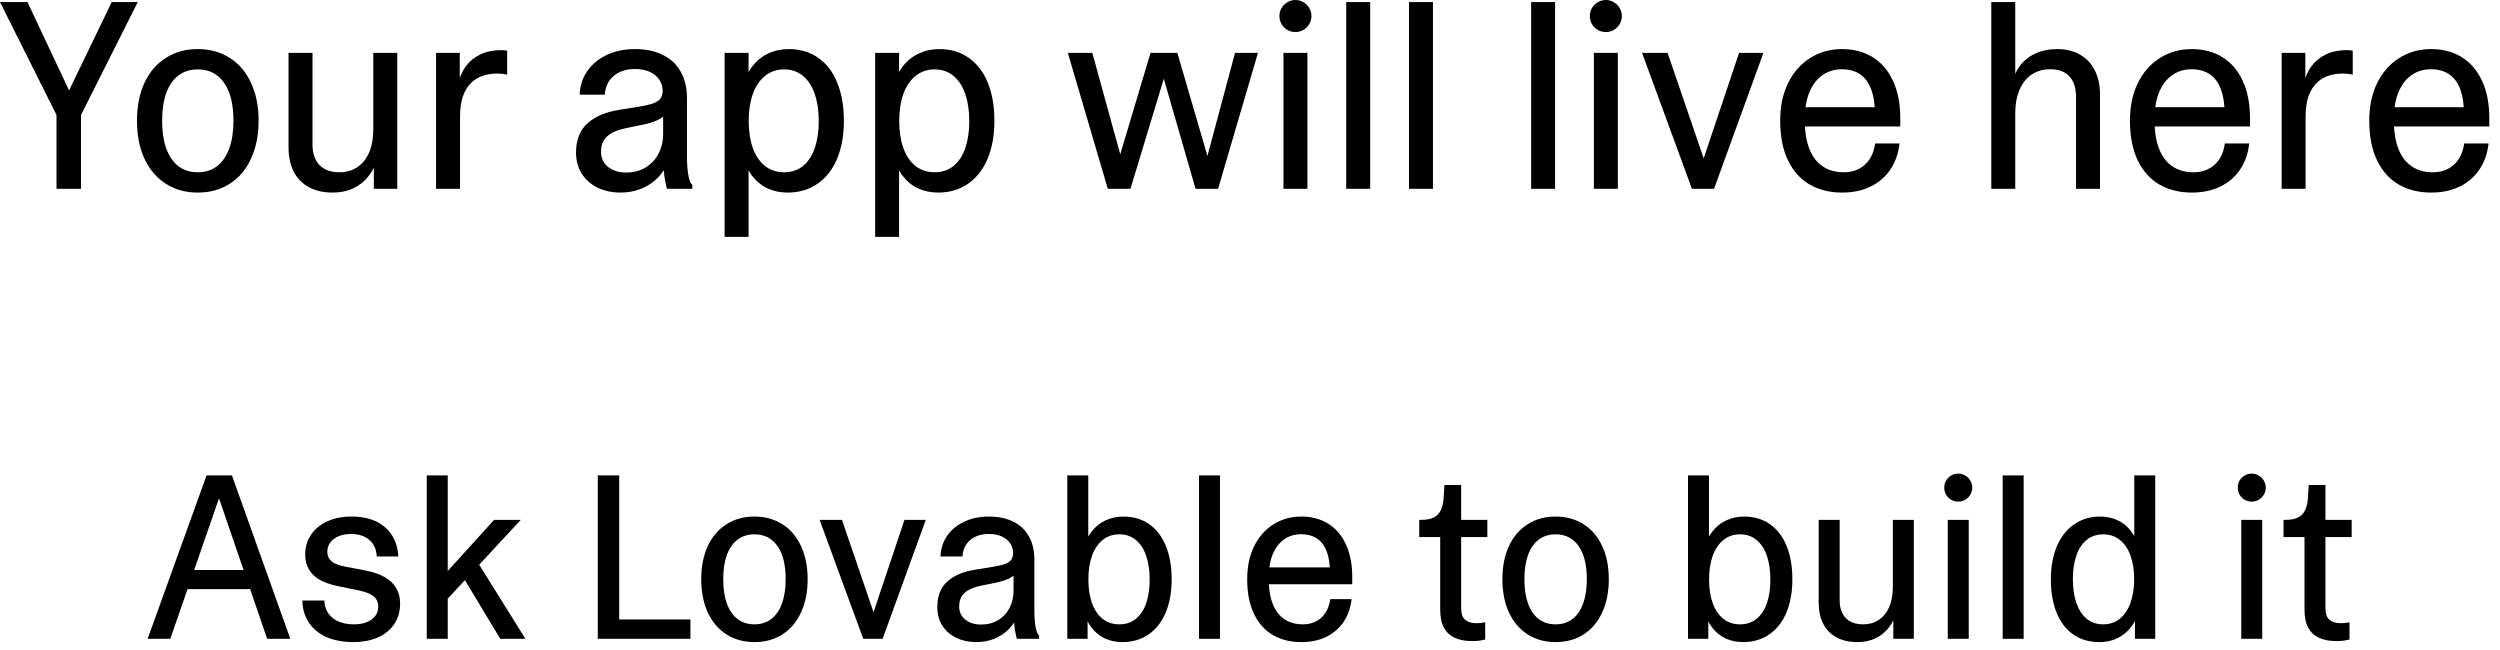
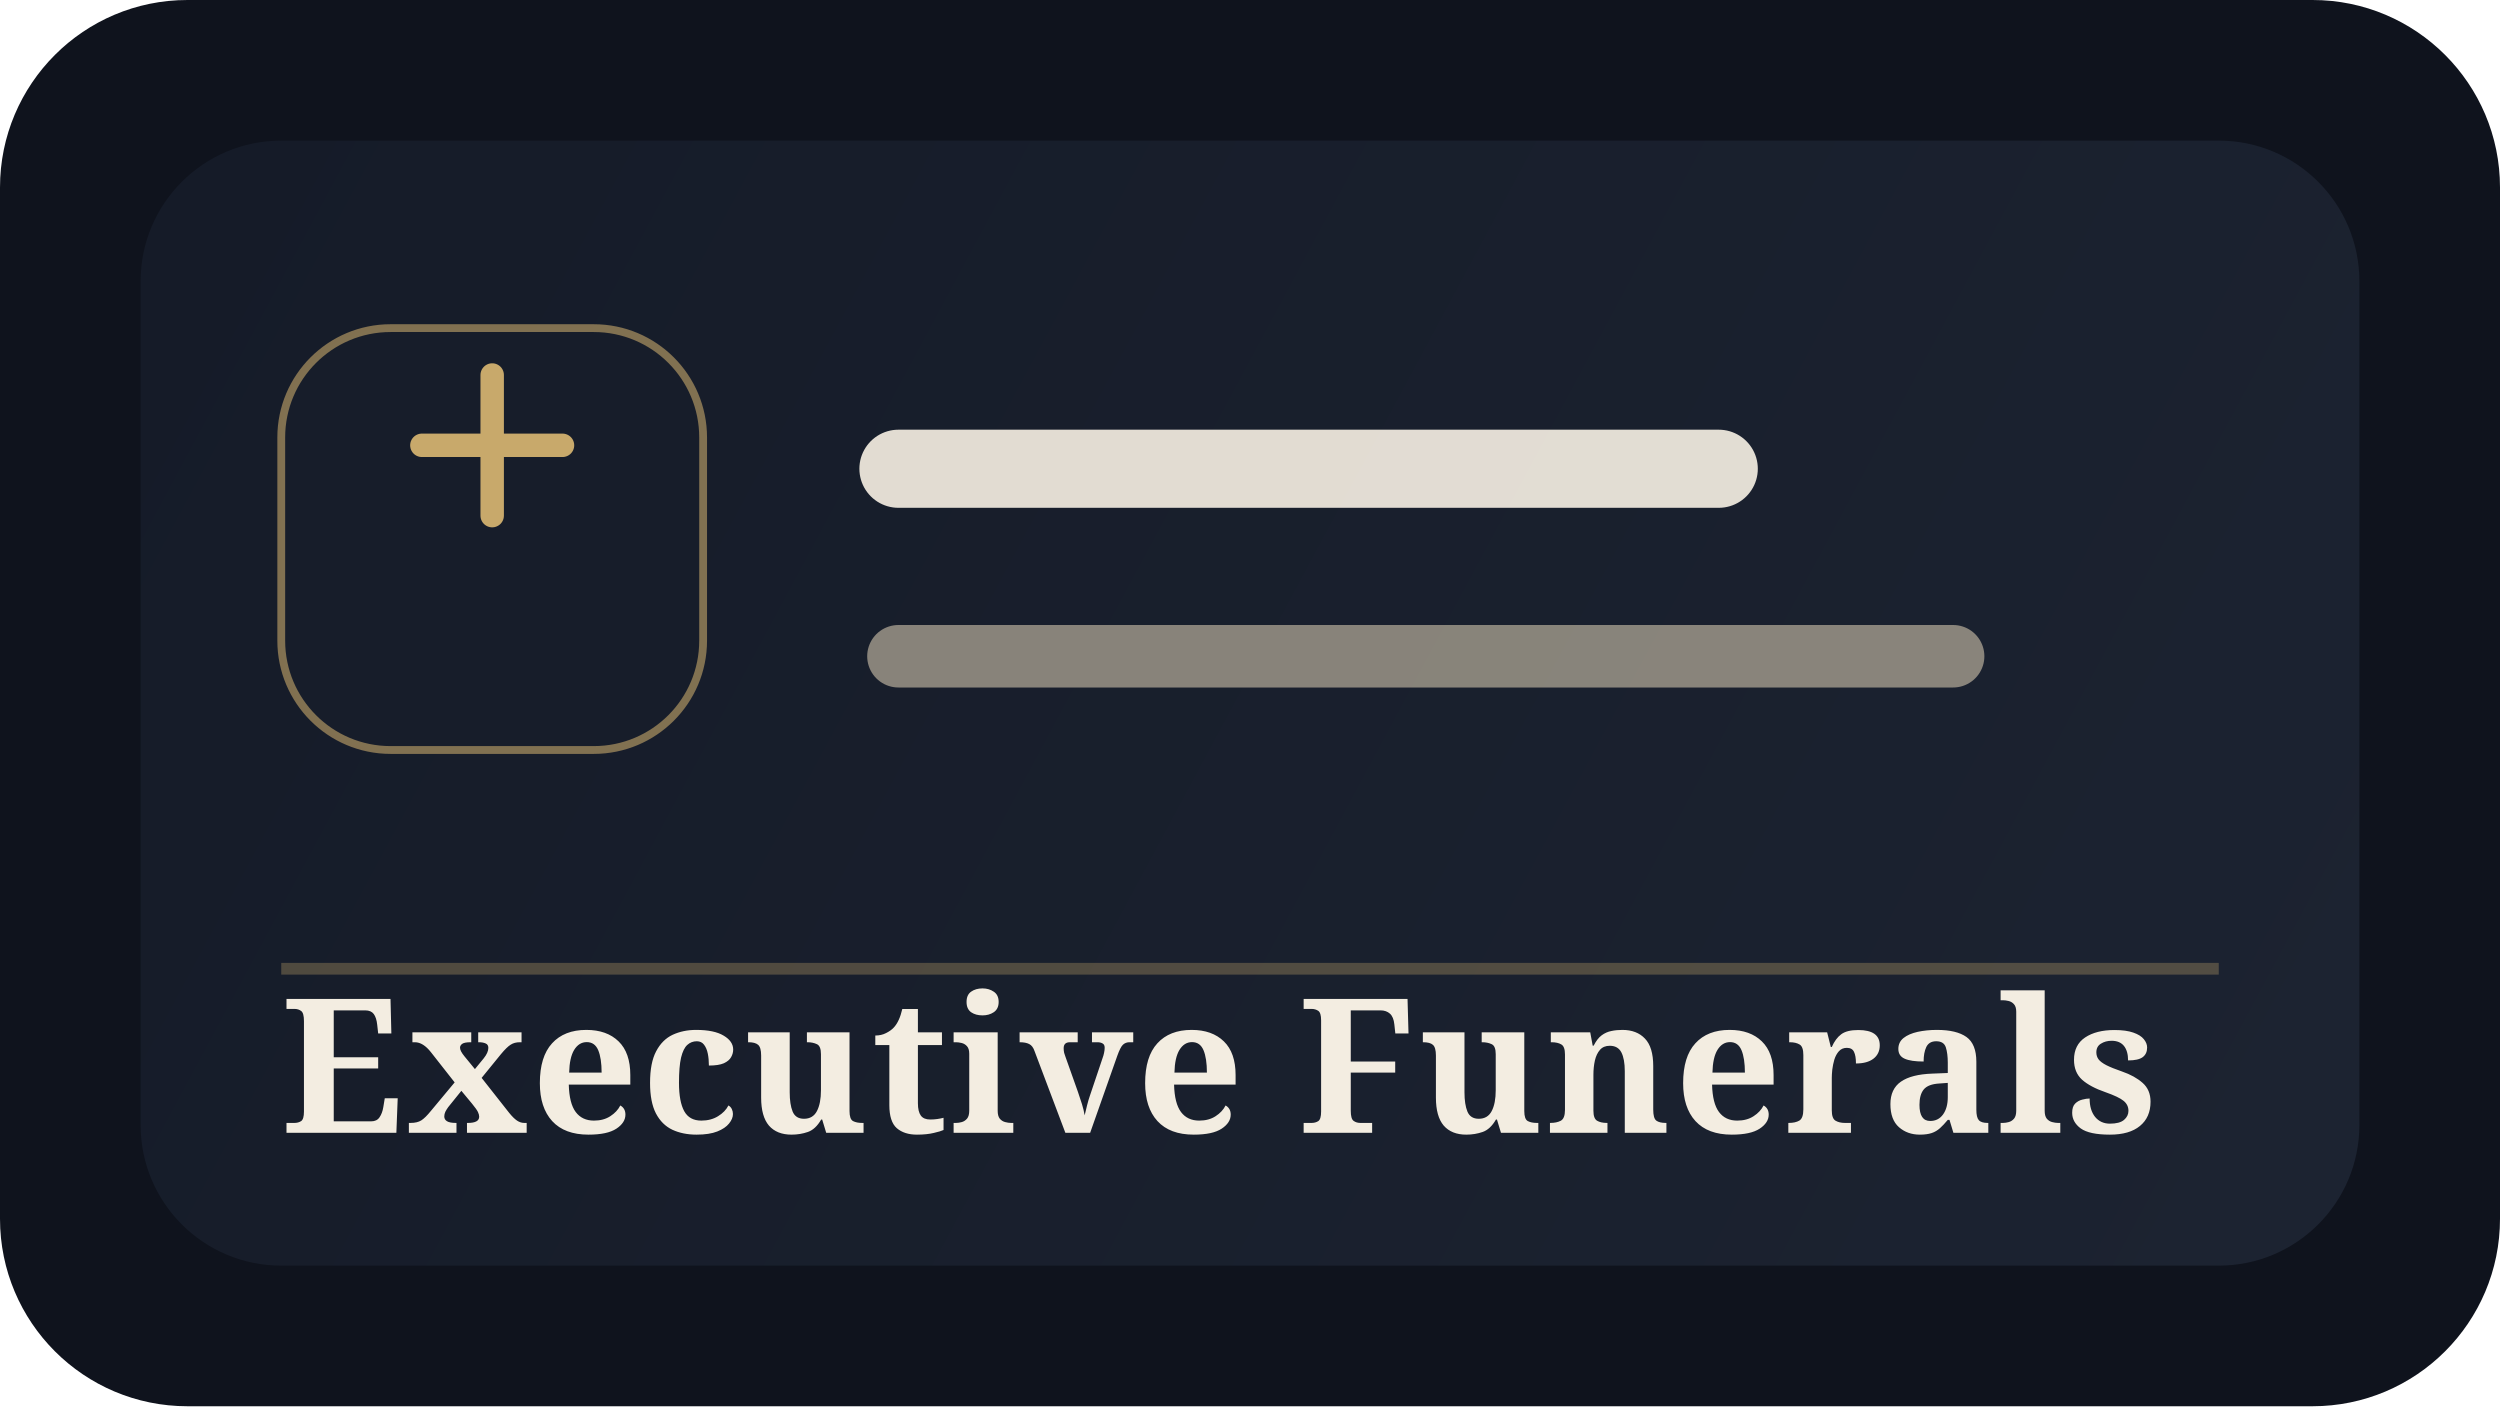
- <svg xmlns="http://www.w3.org/2000/svg" width="150" height="39" viewBox="0 0 150 39" fill="none">
-   <path d="M145.867 11.555C145.143 11.555 144.503 11.398 143.945 11.086C143.388 10.768 142.951 10.287 142.633 9.641C142.315 8.995 142.156 8.193 142.156 7.234C142.156 6.375 142.315 5.622 142.633 4.977C142.956 4.326 143.398 3.826 143.961 3.477C144.523 3.122 145.159 2.945 145.867 2.945C146.565 2.945 147.177 3.107 147.703 3.43C148.229 3.753 148.635 4.227 148.922 4.852C149.214 5.471 149.359 6.221 149.359 7.102C149.359 7.263 149.359 7.424 149.359 7.586H142.891V6.43H148.539L147.836 6.812C147.836 6.219 147.758 5.724 147.602 5.328C147.451 4.932 147.227 4.638 146.93 4.445C146.638 4.253 146.279 4.156 145.852 4.156C145.419 4.156 145.036 4.271 144.703 4.5C144.37 4.729 144.107 5.068 143.914 5.516C143.727 5.964 143.633 6.503 143.633 7.133V7.219C143.633 7.911 143.727 8.49 143.914 8.953C144.102 9.417 144.37 9.763 144.719 9.992C145.068 10.221 145.484 10.336 145.969 10.336C146.474 10.336 146.893 10.188 147.227 9.891C147.565 9.589 147.773 9.161 147.852 8.609H149.312C149.25 9.193 149.073 9.706 148.781 10.148C148.49 10.591 148.094 10.938 147.594 11.188C147.099 11.432 146.523 11.555 145.867 11.555Z" fill="black" />
-   <path d="M136.898 3.172H138.32V5.133L138.211 5.086C138.294 4.669 138.448 4.305 138.672 3.992C138.901 3.68 139.195 3.438 139.555 3.266C139.914 3.094 140.328 3.008 140.797 3.008C140.917 3.008 141.039 3.018 141.164 3.039V4.477C141.065 4.456 140.969 4.44 140.875 4.43C140.781 4.419 140.682 4.414 140.578 4.414C140.099 4.414 139.693 4.51 139.359 4.703C139.026 4.896 138.771 5.185 138.594 5.57C138.422 5.951 138.336 6.424 138.336 6.992V11.328H136.898V3.172Z" fill="black" />
-   <path d="M131.508 11.555C130.784 11.555 130.143 11.398 129.586 11.086C129.029 10.768 128.591 10.287 128.273 9.641C127.956 8.995 127.797 8.193 127.797 7.234C127.797 6.375 127.956 5.622 128.273 4.977C128.596 4.326 129.039 3.826 129.602 3.477C130.164 3.122 130.799 2.945 131.508 2.945C132.206 2.945 132.818 3.107 133.344 3.43C133.87 3.753 134.276 4.227 134.562 4.852C134.854 5.471 135 6.221 135 7.102C135 7.263 135 7.424 135 7.586H128.531V6.43H134.18L133.477 6.812C133.477 6.219 133.398 5.724 133.242 5.328C133.091 4.932 132.867 4.638 132.57 4.445C132.279 4.253 131.919 4.156 131.492 4.156C131.06 4.156 130.677 4.271 130.344 4.5C130.01 4.729 129.747 5.068 129.555 5.516C129.367 5.964 129.273 6.503 129.273 7.133V7.219C129.273 7.911 129.367 8.49 129.555 8.953C129.742 9.417 130.01 9.763 130.359 9.992C130.708 10.221 131.125 10.336 131.609 10.336C132.115 10.336 132.534 10.188 132.867 9.891C133.206 9.589 133.414 9.161 133.492 8.609H134.953C134.891 9.193 134.714 9.706 134.422 10.148C134.13 10.591 133.734 10.938 133.234 11.188C132.74 11.432 132.164 11.555 131.508 11.555Z" fill="black" />
-   <path d="M119.477 0.125H120.914V5.664L120.703 5.055C120.802 4.622 120.971 4.247 121.211 3.93C121.456 3.612 121.766 3.37 122.141 3.203C122.516 3.031 122.943 2.945 123.422 2.945C123.958 2.945 124.419 3.057 124.805 3.281C125.195 3.505 125.492 3.823 125.695 4.234C125.898 4.641 126 5.117 126 5.664V11.328H124.562V5.82C124.562 5.284 124.43 4.872 124.164 4.586C123.904 4.299 123.518 4.156 123.008 4.156C122.596 4.156 122.232 4.258 121.914 4.461C121.602 4.664 121.357 4.969 121.18 5.375C121.003 5.776 120.914 6.263 120.914 6.836V11.328H119.477V0.125Z" fill="black" />
-   <path d="M110.523 11.555C109.799 11.555 109.159 11.398 108.602 11.086C108.044 10.768 107.607 10.287 107.289 9.641C106.971 8.995 106.812 8.193 106.812 7.234C106.812 6.375 106.971 5.622 107.289 4.977C107.612 4.326 108.055 3.826 108.617 3.477C109.18 3.122 109.815 2.945 110.523 2.945C111.221 2.945 111.833 3.107 112.359 3.43C112.885 3.753 113.292 4.227 113.578 4.852C113.87 5.471 114.016 6.221 114.016 7.102C114.016 7.263 114.016 7.424 114.016 7.586H107.547V6.43H113.195L112.492 6.812C112.492 6.219 112.414 5.724 112.258 5.328C112.107 4.932 111.883 4.638 111.586 4.445C111.294 4.253 110.935 4.156 110.508 4.156C110.076 4.156 109.693 4.271 109.359 4.5C109.026 4.729 108.763 5.068 108.57 5.516C108.383 5.964 108.289 6.503 108.289 7.133V7.219C108.289 7.911 108.383 8.49 108.57 8.953C108.758 9.417 109.026 9.763 109.375 9.992C109.724 10.221 110.141 10.336 110.625 10.336C111.13 10.336 111.549 10.188 111.883 9.891C112.221 9.589 112.43 9.161 112.508 8.609H113.969C113.906 9.193 113.729 9.706 113.438 10.148C113.146 10.591 112.75 10.938 112.25 11.188C111.755 11.432 111.18 11.555 110.523 11.555Z" fill="black" />
-   <path d="M98.523 3.172H100.055L102.359 9.906H102.086L104.344 3.172H105.805L102.844 11.328H101.516L98.523 3.172Z" fill="black" />
-   <path d="M95.633 3.172H97.07V11.328H95.633V3.172ZM96.352 1.922C96.18 1.922 96.018 1.88 95.867 1.797C95.721 1.708 95.604 1.591 95.516 1.445C95.432 1.294 95.391 1.133 95.391 0.961C95.391 0.789 95.432 0.63 95.516 0.484C95.604 0.333 95.721 0.216 95.867 0.133C96.018 0.044 96.18 0 96.352 0C96.523 0 96.682 0.044 96.828 0.133C96.979 0.216 97.096 0.333 97.18 0.484C97.268 0.63 97.312 0.789 97.312 0.961C97.312 1.133 97.268 1.294 97.18 1.445C97.096 1.591 96.979 1.708 96.828 1.797C96.682 1.88 96.523 1.922 96.352 1.922Z" fill="black" />
-   <path d="M91.867 0.125H93.305V11.328H91.867V0.125Z" fill="black" />
-   <path d="M84.539 0.125H85.977V11.328H84.539V0.125Z" fill="black" />
-   <path d="M80.773 0.125H82.211V11.328H80.773V0.125Z" fill="black" />
-   <path d="M77.008 3.172H78.445V11.328H77.008V3.172ZM77.727 1.922C77.555 1.922 77.393 1.88 77.242 1.797C77.096 1.708 76.979 1.591 76.891 1.445C76.807 1.294 76.766 1.133 76.766 0.961C76.766 0.789 76.807 0.63 76.891 0.484C76.979 0.333 77.096 0.216 77.242 0.133C77.393 0.044 77.555 0 77.727 0C77.898 0 78.057 0.044 78.203 0.133C78.354 0.216 78.471 0.333 78.555 0.484C78.643 0.63 78.688 0.789 78.688 0.961C78.688 1.133 78.643 1.294 78.555 1.445C78.471 1.591 78.354 1.708 78.203 1.797C78.057 1.88 77.898 1.922 77.727 1.922Z" fill="black" />
-   <path d="M64.07 3.172H65.539L67.508 10.32H66.898L69.031 3.172H70.641L72.727 10.32H72.188L74.102 3.172H75.477L73.086 11.328H71.734L69.508 3.617H70.164L67.828 11.328H66.469L64.07 3.172Z" fill="black" />
-   <path d="M56.289 11.555C55.852 11.555 55.45 11.471 55.086 11.305C54.727 11.138 54.417 10.885 54.156 10.547C53.901 10.208 53.711 9.786 53.586 9.281L53.898 9.602V11.328H52.508V3.172H53.945V4.992L53.602 5.219C53.711 4.745 53.896 4.339 54.156 4C54.417 3.656 54.734 3.396 55.109 3.219C55.49 3.036 55.904 2.945 56.352 2.945C57.044 2.945 57.638 3.122 58.133 3.477C58.633 3.826 59.013 4.326 59.273 4.977C59.534 5.622 59.664 6.38 59.664 7.25C59.664 8.115 59.529 8.872 59.258 9.523C58.987 10.169 58.596 10.669 58.086 11.023C57.575 11.378 56.977 11.555 56.289 11.555ZM56.078 10.336C56.526 10.336 56.906 10.208 57.219 9.953C57.531 9.693 57.766 9.333 57.922 8.875C58.078 8.411 58.156 7.875 58.156 7.266C58.156 6.656 58.078 6.12 57.922 5.656C57.766 5.188 57.531 4.823 57.219 4.562C56.906 4.297 56.526 4.164 56.078 4.164C55.63 4.164 55.245 4.297 54.922 4.562C54.604 4.823 54.362 5.188 54.195 5.656C54.034 6.12 53.953 6.656 53.953 7.266C53.953 7.87 54.034 8.404 54.195 8.867C54.362 9.331 54.604 9.693 54.922 9.953C55.245 10.208 55.63 10.336 56.078 10.336ZM52.508 9.664H53.945V14.211H52.508V9.664Z" fill="black" />
-   <path d="M47.258 11.555C46.82 11.555 46.419 11.471 46.055 11.305C45.695 11.138 45.385 10.885 45.125 10.547C44.87 10.208 44.68 9.786 44.555 9.281L44.867 9.602V11.328H43.477V3.172H44.914V4.992L44.57 5.219C44.68 4.745 44.865 4.339 45.125 4C45.385 3.656 45.703 3.396 46.078 3.219C46.458 3.036 46.872 2.945 47.32 2.945C48.013 2.945 48.607 3.122 49.102 3.477C49.602 3.826 49.982 4.326 50.242 4.977C50.503 5.622 50.633 6.38 50.633 7.25C50.633 8.115 50.497 8.872 50.227 9.523C49.956 10.169 49.565 10.669 49.055 11.023C48.544 11.378 47.945 11.555 47.258 11.555ZM47.047 10.336C47.495 10.336 47.875 10.208 48.188 9.953C48.5 9.693 48.734 9.333 48.891 8.875C49.047 8.411 49.125 7.875 49.125 7.266C49.125 6.656 49.047 6.12 48.891 5.656C48.734 5.188 48.5 4.823 48.188 4.562C47.875 4.297 47.495 4.164 47.047 4.164C46.599 4.164 46.214 4.297 45.891 4.562C45.573 4.823 45.331 5.188 45.164 5.656C45.003 6.12 44.922 6.656 44.922 7.266C44.922 7.87 45.003 8.404 45.164 8.867C45.331 9.331 45.573 9.693 45.891 9.953C46.214 10.208 46.599 10.336 47.047 10.336ZM43.477 9.664H44.914V14.211H43.477V9.664Z" fill="black" />
-   <path d="M37.234 11.555C36.729 11.555 36.273 11.458 35.867 11.266C35.461 11.068 35.141 10.787 34.906 10.422C34.677 10.057 34.562 9.633 34.562 9.148C34.562 8.404 34.786 7.826 35.234 7.414C35.688 6.997 36.32 6.724 37.133 6.594L38.43 6.383C38.763 6.326 39.023 6.263 39.211 6.195C39.398 6.122 39.536 6.029 39.625 5.914C39.714 5.794 39.758 5.635 39.758 5.438C39.758 5.219 39.698 5.01 39.578 4.812C39.458 4.615 39.273 4.453 39.023 4.328C38.773 4.203 38.464 4.141 38.094 4.141C37.573 4.141 37.148 4.279 36.82 4.555C36.497 4.826 36.32 5.201 36.289 5.68H34.781C34.797 5.159 34.945 4.693 35.227 4.281C35.508 3.865 35.896 3.539 36.391 3.305C36.885 3.065 37.453 2.945 38.094 2.945C38.745 2.945 39.305 3.062 39.773 3.297C40.242 3.526 40.599 3.862 40.844 4.305C41.094 4.747 41.219 5.276 41.219 5.891V9.438C41.219 9.818 41.245 10.169 41.297 10.492C41.354 10.81 41.435 11.013 41.539 11.102V11.328H40.016C39.953 11.104 39.901 10.844 39.859 10.547C39.823 10.245 39.805 9.951 39.805 9.664L40.062 9.742C39.938 10.081 39.74 10.388 39.469 10.664C39.198 10.94 38.87 11.159 38.484 11.32C38.099 11.477 37.682 11.555 37.234 11.555ZM37.555 10.352C38.008 10.352 38.404 10.25 38.742 10.047C39.081 9.839 39.339 9.56 39.516 9.211C39.698 8.857 39.789 8.464 39.789 8.031V6.812L39.953 6.836C39.802 7.008 39.609 7.143 39.375 7.242C39.146 7.341 38.836 7.43 38.445 7.508L37.586 7.68C37.06 7.789 36.675 7.956 36.43 8.18C36.185 8.398 36.062 8.706 36.062 9.102C36.062 9.482 36.203 9.786 36.484 10.016C36.771 10.24 37.128 10.352 37.555 10.352Z" fill="black" />
-   <path d="M26.164 3.172H27.586V5.133L27.477 5.086C27.56 4.669 27.713 4.305 27.938 3.992C28.167 3.68 28.461 3.438 28.82 3.266C29.18 3.094 29.594 3.008 30.062 3.008C30.182 3.008 30.305 3.018 30.43 3.039V4.477C30.331 4.456 30.234 4.44 30.141 4.43C30.047 4.419 29.948 4.414 29.844 4.414C29.365 4.414 28.958 4.51 28.625 4.703C28.292 4.896 28.037 5.185 27.859 5.57C27.688 5.951 27.602 6.424 27.602 6.992V11.328H26.164V3.172Z" fill="black" />
-   <path d="M19.969 11.555C19.417 11.555 18.94 11.448 18.539 11.234C18.143 11.021 17.838 10.711 17.625 10.305C17.417 9.898 17.312 9.409 17.312 8.836V3.172H18.75V8.672C18.75 9.198 18.888 9.607 19.164 9.898C19.44 10.19 19.841 10.336 20.367 10.336C20.768 10.336 21.12 10.237 21.422 10.039C21.729 9.841 21.969 9.549 22.141 9.164C22.312 8.773 22.398 8.299 22.398 7.742V3.172H23.836V11.328H22.43V8.836L22.672 9.438C22.552 9.87 22.367 10.245 22.117 10.562C21.872 10.88 21.568 11.125 21.203 11.297C20.838 11.469 20.427 11.555 19.969 11.555Z" fill="black" />
-   <path d="M11.867 11.555C11.138 11.555 10.497 11.378 9.945 11.023C9.393 10.669 8.966 10.167 8.664 9.516C8.367 8.865 8.219 8.107 8.219 7.242C8.219 6.378 8.367 5.622 8.664 4.977C8.966 4.326 9.393 3.826 9.945 3.477C10.497 3.122 11.138 2.945 11.867 2.945C12.596 2.945 13.237 3.122 13.789 3.477C14.341 3.826 14.766 4.326 15.062 4.977C15.365 5.622 15.516 6.378 15.516 7.242C15.516 8.107 15.365 8.865 15.062 9.516C14.766 10.167 14.341 10.669 13.789 11.023C13.237 11.378 12.596 11.555 11.867 11.555ZM11.867 10.336C12.315 10.336 12.698 10.216 13.016 9.977C13.338 9.732 13.583 9.378 13.75 8.914C13.922 8.451 14.008 7.893 14.008 7.242C14.008 6.263 13.82 5.505 13.445 4.969C13.07 4.432 12.544 4.164 11.867 4.164C11.419 4.164 11.034 4.284 10.711 4.523C10.393 4.763 10.148 5.115 9.977 5.578C9.81 6.036 9.727 6.591 9.727 7.242C9.727 7.893 9.81 8.451 9.977 8.914C10.148 9.378 10.393 9.732 10.711 9.977C11.034 10.216 11.419 10.336 11.867 10.336Z" fill="black" />
-   <path d="M3.391 6.18L3.711 7.539L0 0.125H1.648L4.414 6H3.867L6.703 0.125H8.266L4.539 7.539L4.859 6.18V11.328H3.391V6.18Z" fill="black" />
-   <path d="M140.19 38.465C139.789 38.465 139.448 38.403 139.165 38.28C138.882 38.157 138.661 37.957 138.502 37.679C138.347 37.396 138.27 37.029 138.27 36.578V32.224H137.012V31.191H137.135C137.445 31.191 137.693 31.144 137.88 31.048C138.071 30.952 138.215 30.804 138.311 30.604C138.406 30.403 138.463 30.136 138.481 29.804L138.522 29.1H139.527V31.301L139.377 31.191H141.1V32.224H139.527V36.496C139.527 36.82 139.607 37.05 139.767 37.187C139.931 37.323 140.159 37.392 140.45 37.392C140.637 37.392 140.81 37.373 140.97 37.337V38.369C140.828 38.406 140.699 38.431 140.58 38.444C140.462 38.458 140.332 38.465 140.19 38.465Z" fill="black" />
-   <path d="M134.476 31.191H135.733V38.328H134.476V31.191ZM135.104 30.098C134.954 30.098 134.813 30.061 134.681 29.988C134.553 29.911 134.451 29.808 134.373 29.681C134.3 29.549 134.264 29.407 134.264 29.257C134.264 29.106 134.3 28.967 134.373 28.84C134.451 28.708 134.553 28.605 134.681 28.532C134.813 28.455 134.954 28.416 135.104 28.416C135.255 28.416 135.394 28.455 135.521 28.532C135.654 28.605 135.756 28.708 135.829 28.84C135.907 28.967 135.945 29.106 135.945 29.257C135.945 29.407 135.907 29.549 135.829 29.681C135.756 29.808 135.654 29.911 135.521 29.988C135.394 30.061 135.255 30.098 135.104 30.098Z" fill="black" />
-   <path d="M128.057 28.525H129.314V31.191H128.057V28.525ZM125.965 38.526C125.354 38.526 124.83 38.374 124.393 38.068C123.955 37.758 123.622 37.323 123.395 36.763C123.167 36.198 123.053 35.535 123.053 34.773C123.053 34.017 123.171 33.354 123.408 32.784C123.65 32.215 123.994 31.775 124.44 31.465C124.887 31.15 125.409 30.993 126.006 30.993C126.389 30.993 126.737 31.066 127.052 31.212C127.371 31.358 127.642 31.579 127.865 31.875C128.093 32.171 128.262 32.54 128.371 32.982L128.057 32.702V31.191H129.314V38.328H128.098V36.735L128.357 36.537C128.212 37.161 127.924 37.649 127.496 38C127.068 38.351 126.557 38.526 125.965 38.526ZM126.19 37.46C126.582 37.46 126.917 37.346 127.195 37.118C127.478 36.886 127.69 36.567 127.831 36.161C127.977 35.751 128.05 35.279 128.05 34.746C128.05 34.217 127.977 33.75 127.831 33.345C127.69 32.939 127.478 32.625 127.195 32.401C126.917 32.173 126.582 32.06 126.19 32.06C125.799 32.06 125.466 32.173 125.192 32.401C124.919 32.625 124.714 32.939 124.577 33.345C124.44 33.746 124.372 34.213 124.372 34.746C124.372 35.279 124.44 35.751 124.577 36.161C124.714 36.567 124.919 36.886 125.192 37.118C125.466 37.346 125.799 37.46 126.19 37.46Z" fill="black" />
-   <path d="M120.161 28.525H121.419V38.328H120.161V28.525Z" fill="black" />
-   <path d="M116.866 31.191H118.124V38.328H116.866V31.191ZM117.495 30.098C117.345 30.098 117.203 30.061 117.071 29.988C116.944 29.911 116.841 29.808 116.764 29.681C116.691 29.549 116.654 29.407 116.654 29.257C116.654 29.106 116.691 28.967 116.764 28.84C116.841 28.708 116.944 28.605 117.071 28.532C117.203 28.455 117.345 28.416 117.495 28.416C117.646 28.416 117.785 28.455 117.912 28.532C118.044 28.605 118.147 28.708 118.22 28.84C118.297 28.967 118.336 29.106 118.336 29.257C118.336 29.407 118.297 29.549 118.22 29.681C118.147 29.808 118.044 29.911 117.912 29.988C117.785 30.061 117.646 30.098 117.495 30.098Z" fill="black" />
-   <path d="M111.445 38.526C110.962 38.526 110.545 38.433 110.194 38.246C109.848 38.059 109.581 37.788 109.395 37.433C109.212 37.077 109.121 36.649 109.121 36.148V31.191H110.379V36.004C110.379 36.464 110.5 36.822 110.741 37.077C110.983 37.332 111.334 37.46 111.794 37.46C112.145 37.46 112.452 37.373 112.717 37.2C112.986 37.027 113.195 36.772 113.346 36.435C113.496 36.093 113.571 35.678 113.571 35.19V31.191H114.829V38.328H113.599V36.148L113.811 36.674C113.706 37.052 113.544 37.38 113.325 37.658C113.111 37.936 112.844 38.15 112.525 38.301C112.206 38.451 111.846 38.526 111.445 38.526Z" fill="black" />
-   <path d="M104.589 38.526C104.206 38.526 103.855 38.453 103.536 38.308C103.222 38.162 102.951 37.941 102.723 37.645C102.499 37.348 102.333 36.979 102.224 36.537L102.497 36.817V38.328H101.28V31.191H102.538V32.784L102.237 32.982C102.333 32.568 102.495 32.212 102.723 31.916C102.951 31.615 103.229 31.387 103.557 31.232C103.889 31.073 104.252 30.993 104.644 30.993C105.25 30.993 105.769 31.148 106.202 31.458C106.64 31.763 106.972 32.201 107.2 32.77C107.428 33.336 107.542 33.999 107.542 34.76C107.542 35.516 107.424 36.179 107.187 36.749C106.95 37.314 106.608 37.752 106.161 38.062C105.715 38.371 105.19 38.526 104.589 38.526ZM104.404 37.46C104.796 37.46 105.129 37.348 105.402 37.125C105.676 36.897 105.881 36.583 106.018 36.182C106.154 35.776 106.223 35.307 106.223 34.773C106.223 34.24 106.154 33.771 106.018 33.365C105.881 32.955 105.676 32.636 105.402 32.408C105.129 32.176 104.796 32.06 104.404 32.06C104.012 32.06 103.675 32.176 103.393 32.408C103.115 32.636 102.903 32.955 102.757 33.365C102.616 33.771 102.545 34.24 102.545 34.773C102.545 35.302 102.616 35.769 102.757 36.175C102.903 36.58 103.115 36.897 103.393 37.125C103.675 37.348 104.012 37.46 104.404 37.46ZM101.28 28.525H102.538V31.191H101.28V28.525Z" fill="black" />
-   <path d="M93.337 38.526C92.699 38.526 92.138 38.371 91.655 38.062C91.172 37.752 90.799 37.312 90.534 36.742C90.274 36.172 90.144 35.509 90.144 34.753C90.144 33.996 90.274 33.336 90.534 32.77C90.799 32.201 91.172 31.763 91.655 31.458C92.138 31.148 92.699 30.993 93.337 30.993C93.975 30.993 94.535 31.148 95.019 31.458C95.502 31.763 95.873 32.201 96.133 32.77C96.397 33.336 96.529 33.996 96.529 34.753C96.529 35.509 96.397 36.172 96.133 36.742C95.873 37.312 95.502 37.752 95.019 38.062C94.535 38.371 93.975 38.526 93.337 38.526ZM93.337 37.46C93.729 37.46 94.064 37.355 94.342 37.145C94.624 36.931 94.838 36.621 94.984 36.216C95.135 35.81 95.21 35.323 95.21 34.753C95.21 33.896 95.046 33.233 94.718 32.764C94.39 32.294 93.929 32.06 93.337 32.06C92.945 32.06 92.608 32.164 92.325 32.374C92.047 32.584 91.833 32.891 91.683 33.297C91.537 33.698 91.464 34.183 91.464 34.753C91.464 35.323 91.537 35.81 91.683 36.216C91.833 36.621 92.047 36.931 92.325 37.145C92.608 37.355 92.945 37.46 93.337 37.46Z" fill="black" />
-   <path d="M88.333 38.465C87.932 38.465 87.59 38.403 87.308 38.28C87.025 38.157 86.804 37.957 86.644 37.679C86.49 37.396 86.412 37.029 86.412 36.578V32.224H85.154V31.191H85.277C85.587 31.191 85.836 31.144 86.022 31.048C86.214 30.952 86.357 30.804 86.453 30.604C86.549 30.403 86.606 30.136 86.624 29.804L86.665 29.1H87.67V31.301L87.519 31.191H89.242V32.224H87.67V36.496C87.67 36.82 87.75 37.05 87.909 37.187C88.073 37.323 88.301 37.392 88.593 37.392C88.78 37.392 88.953 37.373 89.112 37.337V38.369C88.971 38.406 88.841 38.431 88.723 38.444C88.604 38.458 88.474 38.465 88.333 38.465Z" fill="black" />
-   <path d="M78.079 38.526C77.446 38.526 76.885 38.39 76.397 38.116C75.91 37.838 75.527 37.417 75.249 36.852C74.971 36.286 74.832 35.585 74.832 34.746C74.832 33.994 74.971 33.336 75.249 32.77C75.532 32.201 75.919 31.763 76.411 31.458C76.903 31.148 77.459 30.993 78.079 30.993C78.69 30.993 79.225 31.134 79.686 31.417C80.146 31.7 80.501 32.114 80.752 32.661C81.007 33.203 81.135 33.86 81.135 34.63C81.135 34.771 81.135 34.912 81.135 35.054H75.475V34.042H80.417L79.802 34.377C79.802 33.857 79.733 33.425 79.597 33.078C79.465 32.732 79.269 32.474 79.009 32.306C78.754 32.137 78.439 32.053 78.065 32.053C77.687 32.053 77.352 32.153 77.061 32.353C76.769 32.554 76.539 32.85 76.37 33.242C76.206 33.634 76.124 34.106 76.124 34.657V34.732C76.124 35.339 76.206 35.844 76.37 36.25C76.534 36.656 76.769 36.959 77.074 37.159C77.38 37.36 77.744 37.46 78.168 37.46C78.61 37.46 78.977 37.33 79.269 37.07C79.565 36.806 79.747 36.432 79.815 35.949H81.094C81.039 36.46 80.884 36.908 80.629 37.296C80.374 37.683 80.027 37.986 79.59 38.205C79.157 38.419 78.653 38.526 78.079 38.526Z" fill="black" />
-   <path d="M71.94 28.525H73.198V38.328H71.94V28.525Z" fill="black" />
-   <path d="M67.347 38.526C66.964 38.526 66.613 38.453 66.294 38.308C65.98 38.162 65.708 37.941 65.481 37.645C65.257 37.348 65.091 36.979 64.981 36.537L65.255 36.817V38.328H64.038V31.191H65.296V32.784L64.995 32.982C65.091 32.568 65.253 32.212 65.481 31.916C65.708 31.615 65.986 31.387 66.314 31.232C66.647 31.073 67.009 30.993 67.401 30.993C68.007 30.993 68.527 31.148 68.96 31.458C69.397 31.763 69.73 32.201 69.958 32.77C70.186 33.336 70.3 33.999 70.3 34.76C70.3 35.516 70.181 36.179 69.944 36.749C69.707 37.314 69.366 37.752 68.919 38.062C68.472 38.371 67.948 38.526 67.347 38.526ZM67.162 37.46C67.554 37.46 67.887 37.348 68.16 37.125C68.434 36.897 68.639 36.583 68.775 36.182C68.912 35.776 68.981 35.307 68.981 34.773C68.981 34.24 68.912 33.771 68.775 33.365C68.639 32.955 68.434 32.636 68.16 32.408C67.887 32.176 67.554 32.06 67.162 32.06C66.77 32.06 66.433 32.176 66.15 32.408C65.872 32.636 65.66 32.955 65.515 33.365C65.373 33.771 65.303 34.24 65.303 34.773C65.303 35.302 65.373 35.769 65.515 36.175C65.66 36.58 65.872 36.897 66.15 37.125C66.433 37.348 66.77 37.46 67.162 37.46ZM64.038 28.525H65.296V31.191H64.038V28.525Z" fill="black" />
-   <path d="M58.576 38.526C58.134 38.526 57.735 38.442 57.38 38.273C57.024 38.1 56.744 37.854 56.539 37.535C56.339 37.216 56.238 36.845 56.238 36.421C56.238 35.769 56.434 35.263 56.826 34.903C57.223 34.539 57.776 34.3 58.487 34.185L59.622 34.001C59.914 33.951 60.142 33.896 60.306 33.837C60.47 33.773 60.59 33.691 60.668 33.591C60.745 33.486 60.784 33.347 60.784 33.174C60.784 32.982 60.732 32.8 60.627 32.627C60.522 32.454 60.36 32.312 60.142 32.203C59.923 32.094 59.652 32.039 59.328 32.039C58.872 32.039 58.501 32.16 58.214 32.401C57.931 32.638 57.776 32.967 57.749 33.386H56.43C56.443 32.93 56.573 32.522 56.819 32.162C57.065 31.797 57.405 31.513 57.838 31.308C58.271 31.098 58.768 30.993 59.328 30.993C59.898 30.993 60.388 31.096 60.798 31.301C61.208 31.501 61.52 31.795 61.734 32.183C61.953 32.57 62.062 33.033 62.062 33.57V36.674C62.062 37.007 62.085 37.314 62.131 37.597C62.181 37.875 62.252 38.052 62.343 38.13V38.328H61.01C60.955 38.132 60.91 37.904 60.873 37.645C60.841 37.38 60.825 37.123 60.825 36.872L61.051 36.94C60.941 37.237 60.768 37.505 60.531 37.747C60.294 37.989 60.007 38.18 59.67 38.321C59.333 38.458 58.968 38.526 58.576 38.526ZM58.856 37.474C59.253 37.474 59.599 37.385 59.895 37.207C60.192 37.025 60.417 36.781 60.572 36.476C60.732 36.166 60.812 35.822 60.812 35.443V34.377L60.955 34.398C60.823 34.548 60.654 34.666 60.449 34.753C60.249 34.84 59.977 34.917 59.636 34.985L58.884 35.136C58.423 35.231 58.086 35.377 57.872 35.573C57.658 35.765 57.551 36.033 57.551 36.38C57.551 36.713 57.674 36.979 57.92 37.18C58.171 37.376 58.483 37.474 58.856 37.474Z" fill="black" />
-   <path d="M49.177 31.191H50.517L52.533 37.084H52.294L54.27 31.191H55.548L52.957 38.328H51.795L49.177 31.191Z" fill="black" />
-   <path d="M45.267 38.526C44.629 38.526 44.068 38.371 43.585 38.062C43.102 37.752 42.728 37.312 42.464 36.742C42.204 36.172 42.074 35.509 42.074 34.753C42.074 33.996 42.204 33.336 42.464 32.77C42.728 32.201 43.102 31.763 43.585 31.458C44.068 31.148 44.629 30.993 45.267 30.993C45.905 30.993 46.465 31.148 46.948 31.458C47.431 31.763 47.803 32.201 48.062 32.77C48.327 33.336 48.459 33.996 48.459 34.753C48.459 35.509 48.327 36.172 48.062 36.742C47.803 37.312 47.431 37.752 46.948 38.062C46.465 38.371 45.905 38.526 45.267 38.526ZM45.267 37.46C45.658 37.46 45.993 37.355 46.272 37.145C46.554 36.931 46.768 36.621 46.914 36.216C47.065 35.81 47.14 35.323 47.14 34.753C47.14 33.896 46.976 33.233 46.648 32.764C46.319 32.294 45.859 32.06 45.267 32.06C44.875 32.06 44.537 32.164 44.255 32.374C43.977 32.584 43.763 32.891 43.612 33.297C43.467 33.698 43.394 34.183 43.394 34.753C43.394 35.323 43.467 35.81 43.612 36.216C43.763 36.621 43.977 36.931 44.255 37.145C44.537 37.355 44.875 37.46 45.267 37.46Z" fill="black" />
-   <path d="M35.867 28.525H37.152V37.556L36.934 37.166H41.425V38.328H35.867V28.525Z" fill="black" />
-   <path d="M25.606 28.525H26.864V34.63H26.529L29.646 31.191H31.246L26.331 36.496L26.864 35.402V38.328H25.606V28.525ZM27.705 34.493L28.389 33.304L31.526 38.328H30.016L27.705 34.493Z" fill="black" />
-   <path d="M21.211 38.526C20.591 38.526 20.051 38.426 19.591 38.226C19.135 38.02 18.782 37.731 18.531 37.357C18.281 36.984 18.151 36.542 18.142 36.031H19.461C19.479 36.487 19.65 36.84 19.974 37.091C20.297 37.337 20.719 37.46 21.238 37.46C21.676 37.46 22.027 37.364 22.291 37.173C22.56 36.981 22.694 36.722 22.694 36.394C22.694 36.129 22.599 35.922 22.407 35.772C22.22 35.621 21.915 35.503 21.491 35.416L20.315 35.177C19.627 35.04 19.121 34.815 18.798 34.5C18.474 34.181 18.312 33.769 18.312 33.263C18.312 32.834 18.424 32.449 18.648 32.107C18.871 31.761 19.192 31.49 19.611 31.294C20.031 31.093 20.525 30.993 21.095 30.993C21.678 30.993 22.177 31.096 22.592 31.301C23.006 31.506 23.323 31.791 23.542 32.155C23.761 32.515 23.879 32.925 23.898 33.386H22.605C22.587 32.967 22.439 32.638 22.161 32.401C21.888 32.16 21.523 32.039 21.067 32.039C20.78 32.039 20.53 32.085 20.315 32.176C20.101 32.262 19.935 32.388 19.816 32.552C19.698 32.711 19.639 32.896 19.639 33.105C19.639 33.342 19.721 33.532 19.885 33.673C20.049 33.814 20.309 33.919 20.664 33.987L21.977 34.24C22.414 34.327 22.783 34.457 23.084 34.63C23.385 34.798 23.613 35.015 23.768 35.279C23.927 35.544 24.007 35.851 24.007 36.202C24.007 36.694 23.884 37.116 23.638 37.467C23.396 37.818 23.064 38.082 22.64 38.26C22.216 38.438 21.74 38.526 21.211 38.526Z" fill="black" />
-   <path d="M12.393 28.525H13.917L17.417 38.328H16.029L13.021 29.551H13.261L10.219 38.328H8.858L12.393 28.525ZM10.82 34.199H15.599V35.348H10.82V34.199Z" fill="black" />
+ <svg xmlns="http://www.w3.org/2000/svg" width="320" height="180" viewBox="0 0 320 180" fill="none" role="img" aria-labelledby="placeholderTitle placeholderDesc">
+   <rect width="320" height="180" rx="24" fill="#0F131D" />
+   <rect x="18" y="18" width="284" height="144" rx="18" fill="url(#card)" />
+   <rect x="36" y="42" width="54" height="54" rx="14" fill="#171D2A" stroke="#C8A96B" stroke-opacity="0.6" />
+   <path d="M54 57H72" stroke="#C8A96B" stroke-width="3" stroke-linecap="round" />
+   <path d="M63 48V66" stroke="#C8A96B" stroke-width="3" stroke-linecap="round" />
+   <path d="M115 60H220" stroke="#F3EDE1" stroke-width="10" stroke-linecap="round" stroke-opacity="0.92" />
+   <path d="M115 84H250" stroke="#B8AF9C" stroke-width="8" stroke-linecap="round" stroke-opacity="0.7" />
+   <path d="M36 124H284" stroke="#C8A96B" stroke-width="1.5" stroke-opacity="0.32" />
+   <text x="36" y="145" fill="#F3EDE1" font-family="Cormorant Garamond, serif" font-size="24" font-weight="600" letter-spacing="0.4">Executive Funerals</text>
+   <defs>
+     <linearGradient id="card" x1="24" y1="18" x2="292" y2="162" gradientUnits="userSpaceOnUse">
+       <stop stop-color="#151B28" />
+       <stop offset="1" stop-color="#1C2331" />
+     </linearGradient>
+   </defs>
</svg>
